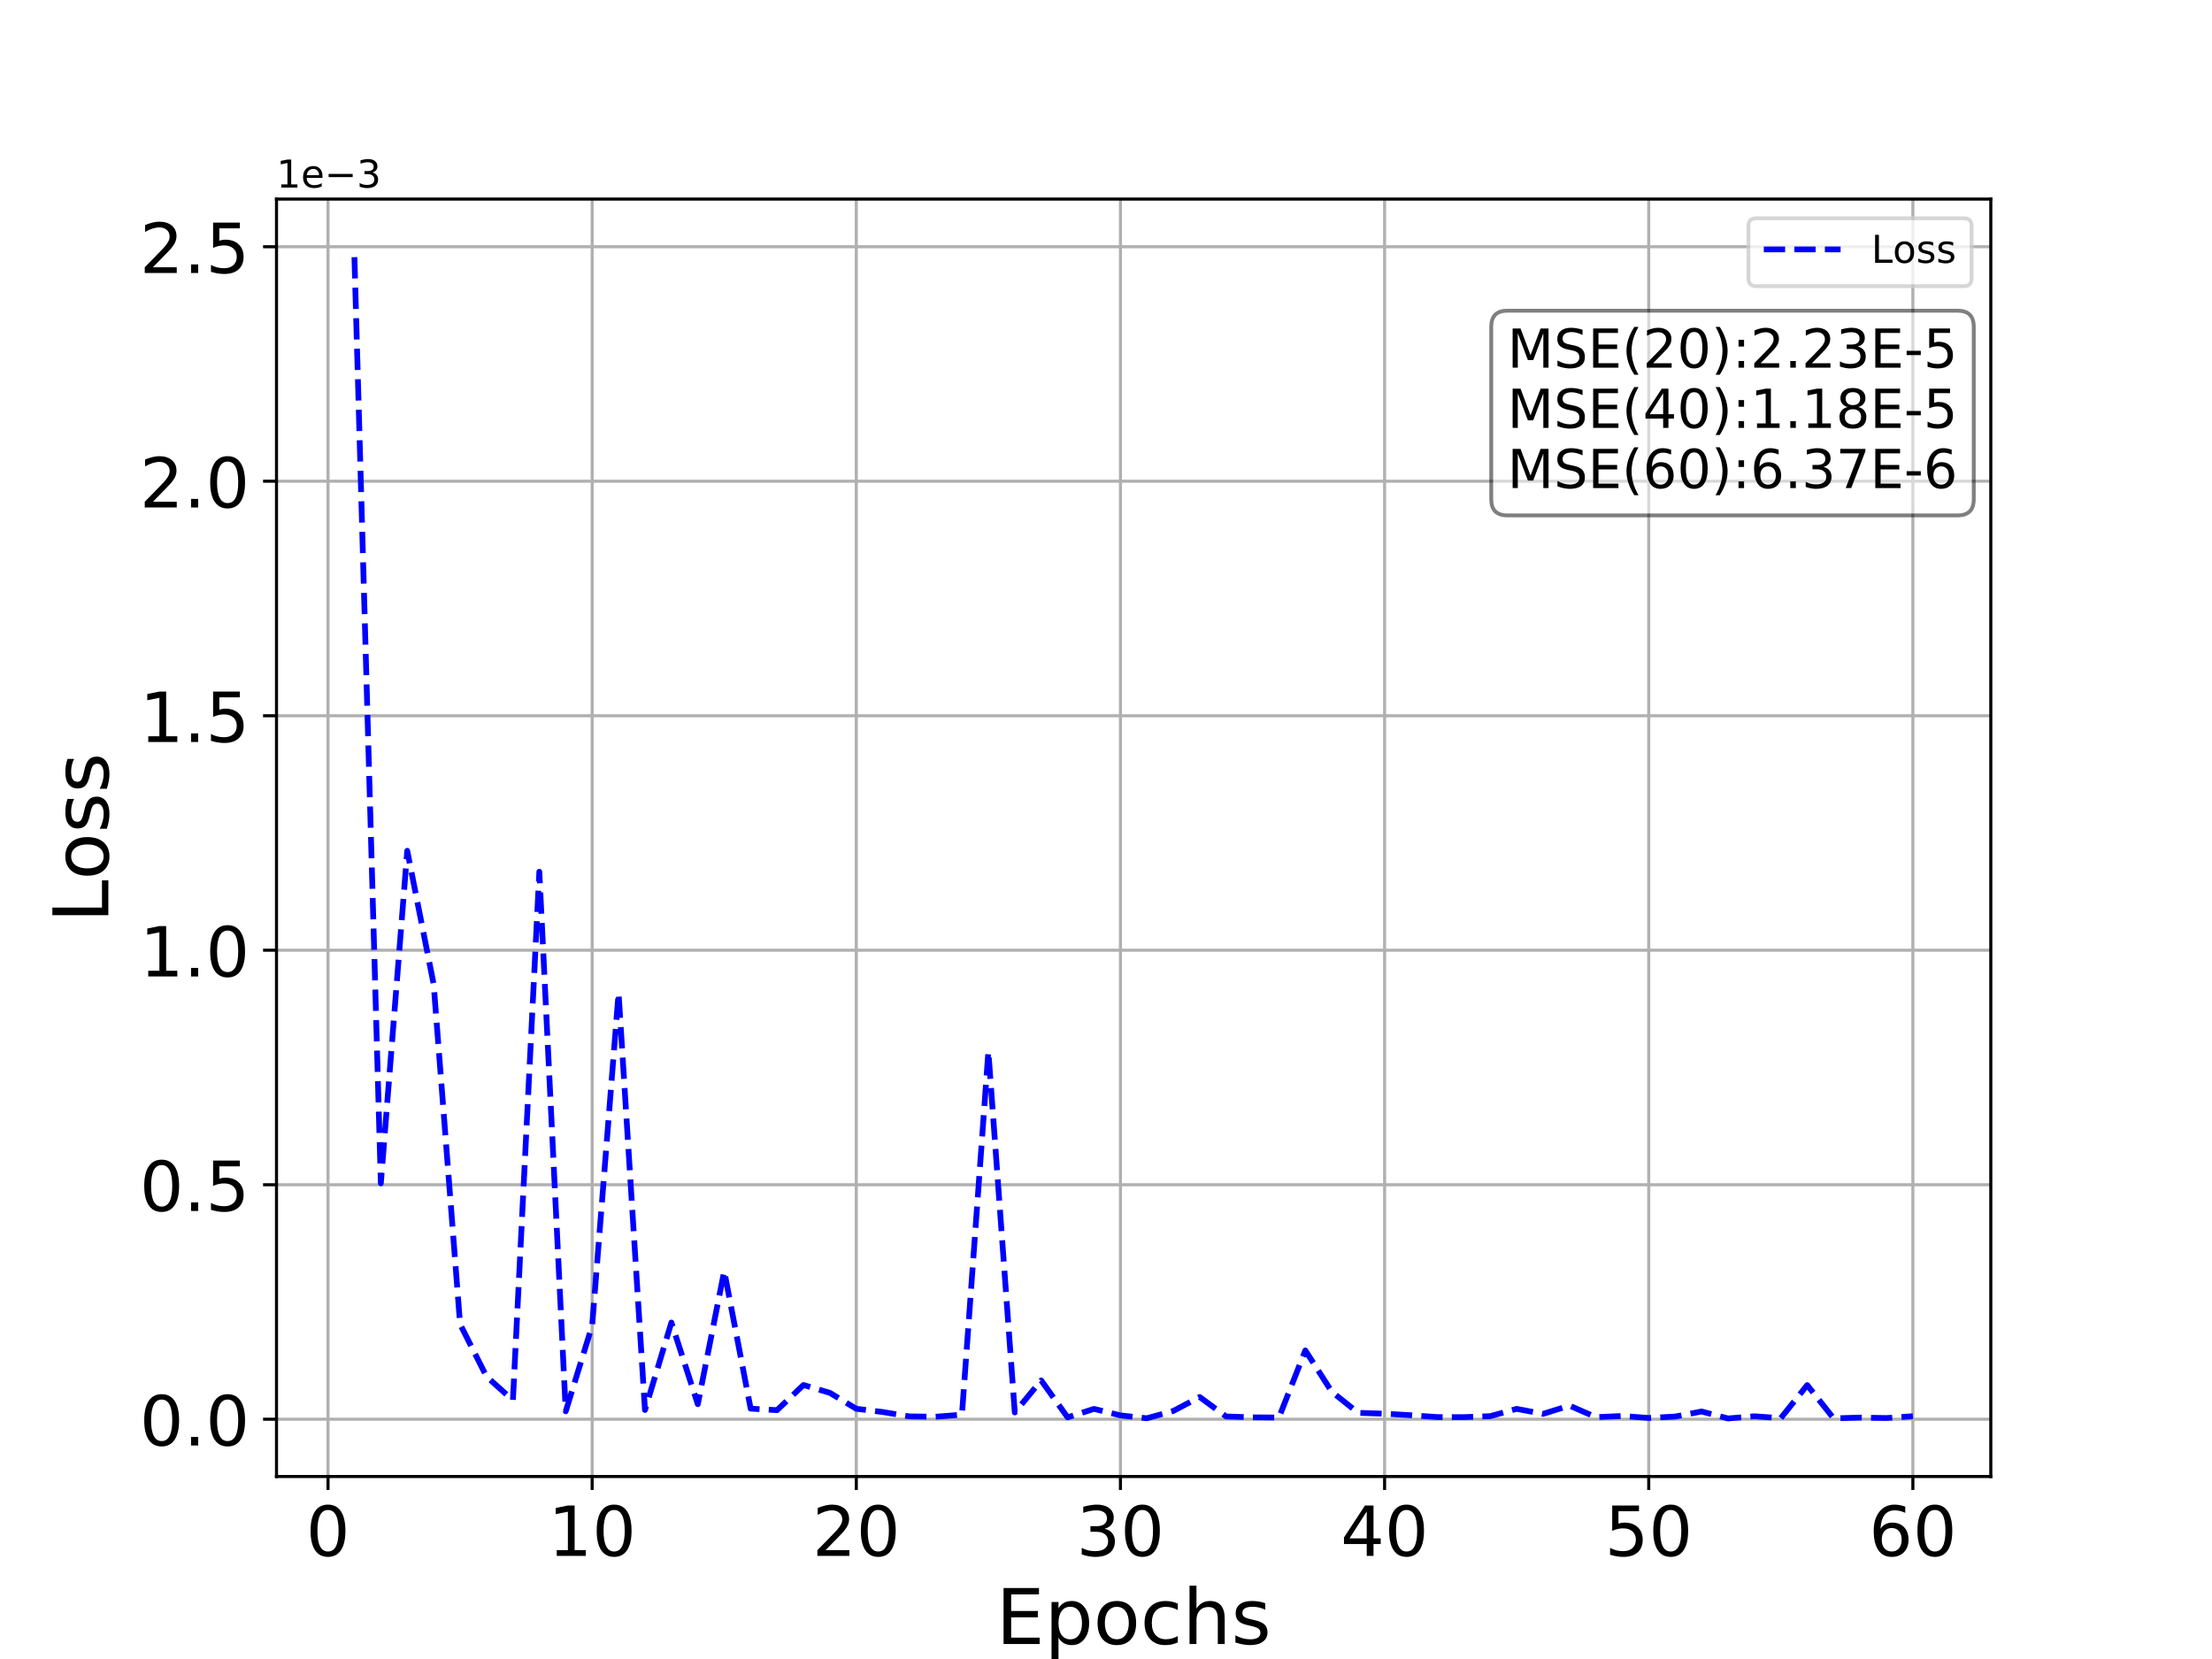
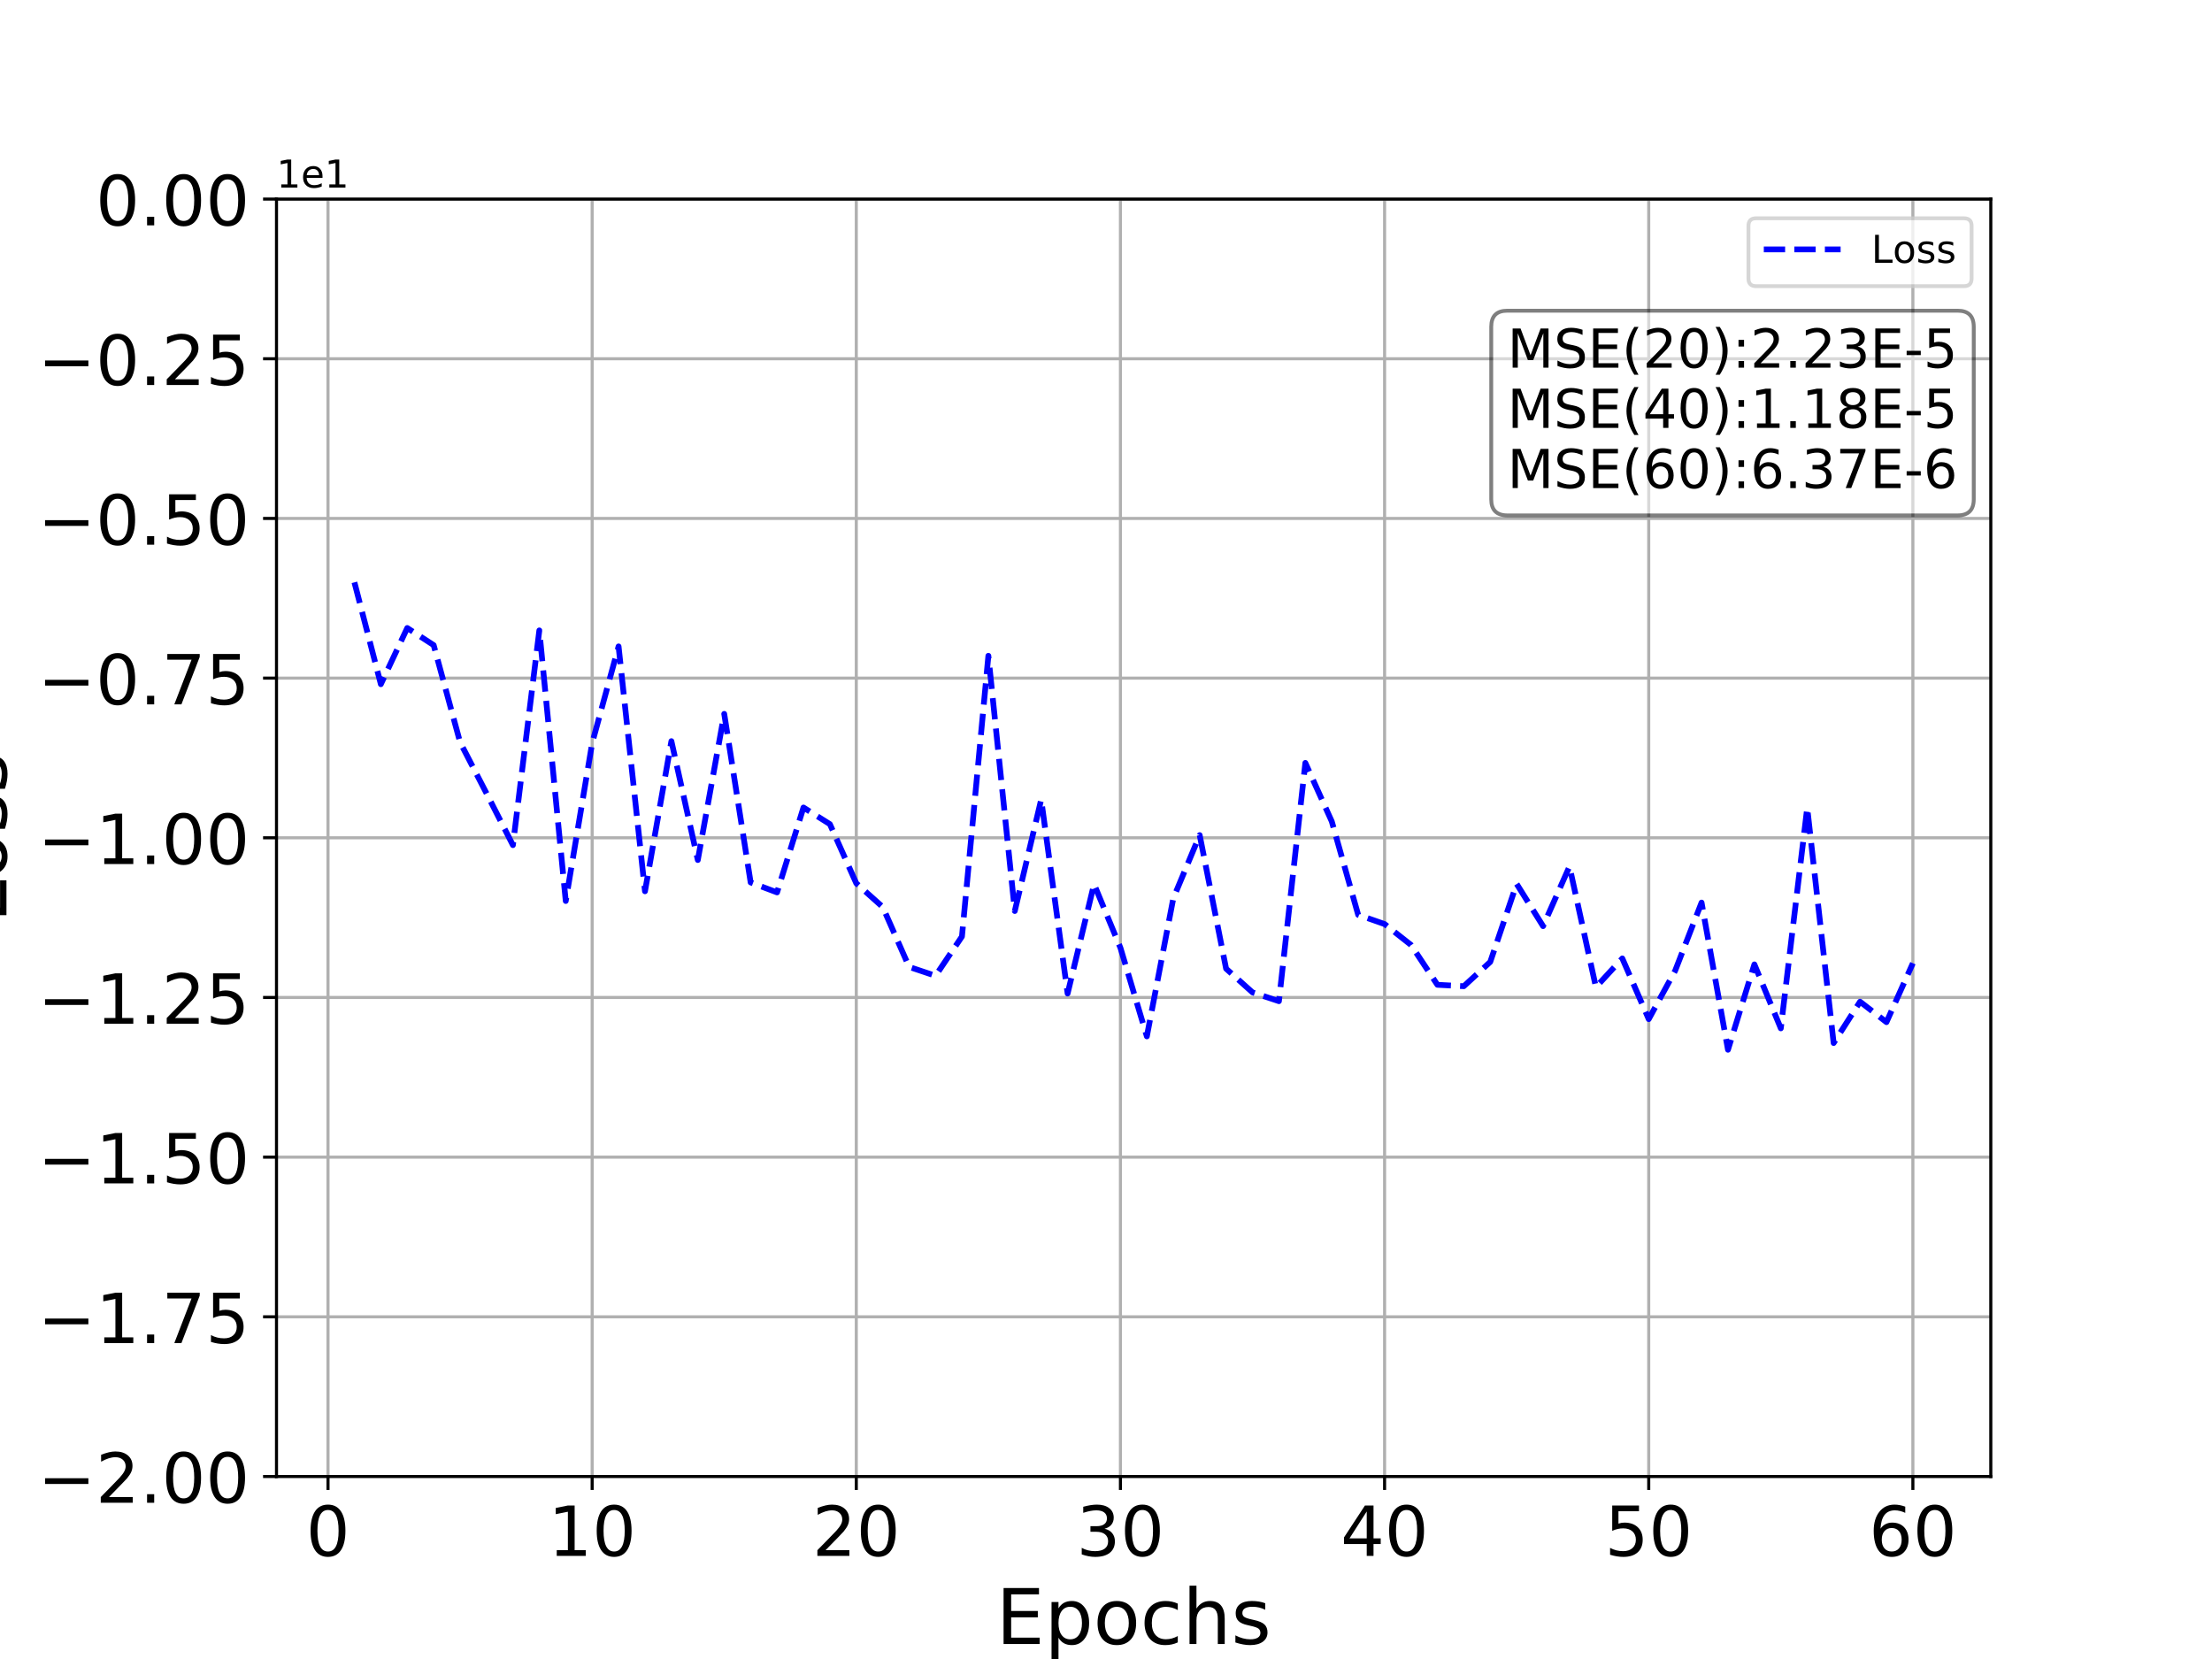
<svg xmlns="http://www.w3.org/2000/svg" xmlns:xlink="http://www.w3.org/1999/xlink" height="432pt" version="1.1" viewBox="0 0 576 432" width="576pt">
  <defs>
    <style type="text/css">
*{stroke-linecap:butt;stroke-linejoin:round;}
  </style>
  </defs>
  <g id="figure_1">
    <g id="patch_1">
      <path d="M 0 432  L 576 432  L 576 0  L 0 0  z " style="fill:#ffffff;" />
    </g>
    <g id="axes_1">
      <g id="patch_2">
        <path d="M 72 384.48  L 518.4 384.48  L 518.4 51.84  L 72 51.84  z " style="fill:#ffffff;" />
      </g>
      <g id="matplotlib.axis_1">
        <g id="xtick_1">
          <g id="line2d_1">
-             <path clip-path="url(#pa1293ecd13)" d="M 85.413 384.48  L 85.413 51.84  " style="fill:none;stroke:#b0b0b0;stroke-linecap:square;stroke-width:0.8;" />
+             <path clip-path="url(#p38fe20e9f1)" d="M 85.413 384.48  L 85.413 51.84  " style="fill:none;stroke:#b0b0b0;stroke-linecap:square;stroke-width:0.8;" />
          </g>
          <g id="line2d_2">
            <defs>
-               <path d="M 0 0  L 0 3.5  " id="m9d4616cf9e" style="stroke:#000000;stroke-width:0.8;" />
-             </defs>
-             <g>
-               <use style="stroke:#000000;stroke-width:0.8;" x="85.413" xlink:href="#m9d4616cf9e" y="384.48" />
+               <path d="M 0 0  L 0 3.5  " id="m11b346f52b" style="stroke:#000000;stroke-width:0.8;" />
+             </defs>
+             <g>
+               <use style="stroke:#000000;stroke-width:0.8;" x="85.413" xlink:href="#m11b346f52b" y="384.48" />
            </g>
          </g>
          <g id="text_1">
            <defs>
              <path d="M 31.781 66.406  Q 24.172 66.406 20.328 58.906  Q 16.5 51.422 16.5 36.375  Q 16.5 21.391 20.328 13.891  Q 24.172 6.391 31.781 6.391  Q 39.453 6.391 43.281 13.891  Q 47.125 21.391 47.125 36.375  Q 47.125 51.422 43.281 58.906  Q 39.453 66.406 31.781 66.406  z M 31.781 74.219  Q 44.047 74.219 50.516 64.516  Q 56.984 54.828 56.984 36.375  Q 56.984 17.969 50.516 8.266  Q 44.047 -1.422 31.781 -1.422  Q 19.531 -1.422 13.062 8.266  Q 6.594 17.969 6.594 36.375  Q 6.594 54.828 13.062 64.516  Q 19.531 74.219 31.781 74.219  z " id="DejaVuSans-30" />
            </defs>
            <g transform="translate(79.68639 405.1572)scale(0.18 -0.18)">
              <use xlink:href="#DejaVuSans-30" />
            </g>
          </g>
        </g>
        <g id="xtick_2">
          <g id="line2d_3">
-             <path clip-path="url(#pa1293ecd13)" d="M 154.195 384.48  L 154.195 51.84  " style="fill:none;stroke:#b0b0b0;stroke-linecap:square;stroke-width:0.8;" />
+             <path clip-path="url(#p38fe20e9f1)" d="M 154.195 384.48  L 154.195 51.84  " style="fill:none;stroke:#b0b0b0;stroke-linecap:square;stroke-width:0.8;" />
          </g>
          <g id="line2d_4">
            <g>
-               <use style="stroke:#000000;stroke-width:0.8;" x="154.195" xlink:href="#m9d4616cf9e" y="384.48" />
+               <use style="stroke:#000000;stroke-width:0.8;" x="154.195" xlink:href="#m11b346f52b" y="384.48" />
            </g>
          </g>
          <g id="text_2">
            <defs>
              <path d="M 12.406 8.297  L 28.516 8.297  L 28.516 63.922  L 10.984 60.406  L 10.984 69.391  L 28.422 72.906  L 38.281 72.906  L 38.281 8.297  L 54.391 8.297  L 54.391 0  L 12.406 0  z " id="DejaVuSans-31" />
            </defs>
            <g transform="translate(142.7429 405.1572)scale(0.18 -0.18)">
              <use xlink:href="#DejaVuSans-31" />
              <use x="63.623" xlink:href="#DejaVuSans-30" />
            </g>
          </g>
        </g>
        <g id="xtick_3">
          <g id="line2d_5">
-             <path clip-path="url(#pa1293ecd13)" d="M 222.978 384.48  L 222.978 51.84  " style="fill:none;stroke:#b0b0b0;stroke-linecap:square;stroke-width:0.8;" />
+             <path clip-path="url(#p38fe20e9f1)" d="M 222.978 384.48  L 222.978 51.84  " style="fill:none;stroke:#b0b0b0;stroke-linecap:square;stroke-width:0.8;" />
          </g>
          <g id="line2d_6">
            <g>
-               <use style="stroke:#000000;stroke-width:0.8;" x="222.978" xlink:href="#m9d4616cf9e" y="384.48" />
+               <use style="stroke:#000000;stroke-width:0.8;" x="222.978" xlink:href="#m11b346f52b" y="384.48" />
            </g>
          </g>
          <g id="text_3">
            <defs>
              <path d="M 19.188 8.297  L 53.609 8.297  L 53.609 0  L 7.328 0  L 7.328 8.297  Q 12.938 14.109 22.625 23.891  Q 32.328 33.688 34.812 36.531  Q 39.547 41.844 41.422 45.531  Q 43.312 49.219 43.312 52.781  Q 43.312 58.594 39.234 62.25  Q 35.156 65.922 28.609 65.922  Q 23.969 65.922 18.812 64.312  Q 13.672 62.703 7.812 59.422  L 7.812 69.391  Q 13.766 71.781 18.938 73  Q 24.125 74.219 28.422 74.219  Q 39.75 74.219 46.484 68.547  Q 53.219 62.891 53.219 53.422  Q 53.219 48.922 51.531 44.891  Q 49.859 40.875 45.406 35.406  Q 44.188 33.984 37.641 27.219  Q 31.109 20.453 19.188 8.297  z " id="DejaVuSans-32" />
            </defs>
            <g transform="translate(211.5256 405.1572)scale(0.18 -0.18)">
              <use xlink:href="#DejaVuSans-32" />
              <use x="63.623" xlink:href="#DejaVuSans-30" />
            </g>
          </g>
        </g>
        <g id="xtick_4">
          <g id="line2d_7">
-             <path clip-path="url(#pa1293ecd13)" d="M 291.761 384.48  L 291.761 51.84  " style="fill:none;stroke:#b0b0b0;stroke-linecap:square;stroke-width:0.8;" />
+             <path clip-path="url(#p38fe20e9f1)" d="M 291.761 384.48  L 291.761 51.84  " style="fill:none;stroke:#b0b0b0;stroke-linecap:square;stroke-width:0.8;" />
          </g>
          <g id="line2d_8">
            <g>
-               <use style="stroke:#000000;stroke-width:0.8;" x="291.761" xlink:href="#m9d4616cf9e" y="384.48" />
+               <use style="stroke:#000000;stroke-width:0.8;" x="291.761" xlink:href="#m11b346f52b" y="384.48" />
            </g>
          </g>
          <g id="text_4">
            <defs>
              <path d="M 40.578 39.312  Q 47.656 37.797 51.625 33  Q 55.609 28.219 55.609 21.188  Q 55.609 10.406 48.188 4.484  Q 40.766 -1.422 27.094 -1.422  Q 22.516 -1.422 17.656 -0.516  Q 12.797 0.391 7.625 2.203  L 7.625 11.719  Q 11.719 9.328 16.594 8.109  Q 21.484 6.891 26.812 6.891  Q 36.078 6.891 40.938 10.547  Q 45.797 14.203 45.797 21.188  Q 45.797 27.641 41.281 31.266  Q 36.766 34.906 28.719 34.906  L 20.219 34.906  L 20.219 43.016  L 29.109 43.016  Q 36.375 43.016 40.234 45.922  Q 44.094 48.828 44.094 54.297  Q 44.094 59.906 40.109 62.906  Q 36.141 65.922 28.719 65.922  Q 24.656 65.922 20.016 65.031  Q 15.375 64.156 9.812 62.312  L 9.812 71.094  Q 15.438 72.656 20.344 73.438  Q 25.25 74.219 29.594 74.219  Q 40.828 74.219 47.359 69.109  Q 53.906 64.016 53.906 55.328  Q 53.906 49.266 50.438 45.094  Q 46.969 40.922 40.578 39.312  z " id="DejaVuSans-33" />
            </defs>
            <g transform="translate(280.3084 405.1572)scale(0.18 -0.18)">
              <use xlink:href="#DejaVuSans-33" />
              <use x="63.623" xlink:href="#DejaVuSans-30" />
            </g>
          </g>
        </g>
        <g id="xtick_5">
          <g id="line2d_9">
-             <path clip-path="url(#pa1293ecd13)" d="M 360.544 384.48  L 360.544 51.84  " style="fill:none;stroke:#b0b0b0;stroke-linecap:square;stroke-width:0.8;" />
+             <path clip-path="url(#p38fe20e9f1)" d="M 360.544 384.48  L 360.544 51.84  " style="fill:none;stroke:#b0b0b0;stroke-linecap:square;stroke-width:0.8;" />
          </g>
          <g id="line2d_10">
            <g>
-               <use style="stroke:#000000;stroke-width:0.8;" x="360.544" xlink:href="#m9d4616cf9e" y="384.48" />
+               <use style="stroke:#000000;stroke-width:0.8;" x="360.544" xlink:href="#m11b346f52b" y="384.48" />
            </g>
          </g>
          <g id="text_5">
            <defs>
              <path d="M 37.797 64.312  L 12.891 25.391  L 37.797 25.391  z M 35.203 72.906  L 47.609 72.906  L 47.609 25.391  L 58.016 25.391  L 58.016 17.188  L 47.609 17.188  L 47.609 0  L 37.797 0  L 37.797 17.188  L 4.891 17.188  L 4.891 26.703  z " id="DejaVuSans-34" />
            </defs>
            <g transform="translate(349.0911 405.1572)scale(0.18 -0.18)">
              <use xlink:href="#DejaVuSans-34" />
              <use x="63.623" xlink:href="#DejaVuSans-30" />
            </g>
          </g>
        </g>
        <g id="xtick_6">
          <g id="line2d_11">
-             <path clip-path="url(#pa1293ecd13)" d="M 429.326 384.48  L 429.326 51.84  " style="fill:none;stroke:#b0b0b0;stroke-linecap:square;stroke-width:0.8;" />
+             <path clip-path="url(#p38fe20e9f1)" d="M 429.326 384.48  L 429.326 51.84  " style="fill:none;stroke:#b0b0b0;stroke-linecap:square;stroke-width:0.8;" />
          </g>
          <g id="line2d_12">
            <g>
-               <use style="stroke:#000000;stroke-width:0.8;" x="429.326" xlink:href="#m9d4616cf9e" y="384.48" />
+               <use style="stroke:#000000;stroke-width:0.8;" x="429.326" xlink:href="#m11b346f52b" y="384.48" />
            </g>
          </g>
          <g id="text_6">
            <defs>
              <path d="M 10.797 72.906  L 49.516 72.906  L 49.516 64.594  L 19.828 64.594  L 19.828 46.734  Q 21.969 47.469 24.109 47.828  Q 26.266 48.188 28.422 48.188  Q 40.625 48.188 47.75 41.5  Q 54.891 34.812 54.891 23.391  Q 54.891 11.625 47.562 5.094  Q 40.234 -1.422 26.906 -1.422  Q 22.312 -1.422 17.547 -0.641  Q 12.797 0.141 7.719 1.703  L 7.719 11.625  Q 12.109 9.234 16.797 8.062  Q 21.484 6.891 26.703 6.891  Q 35.156 6.891 40.078 11.328  Q 45.016 15.766 45.016 23.391  Q 45.016 31 40.078 35.438  Q 35.156 39.891 26.703 39.891  Q 22.75 39.891 18.812 39.016  Q 14.891 38.141 10.797 36.281  z " id="DejaVuSans-35" />
            </defs>
            <g transform="translate(417.8738 405.1572)scale(0.18 -0.18)">
              <use xlink:href="#DejaVuSans-35" />
              <use x="63.623" xlink:href="#DejaVuSans-30" />
            </g>
          </g>
        </g>
        <g id="xtick_7">
          <g id="line2d_13">
-             <path clip-path="url(#pa1293ecd13)" d="M 498.109 384.48  L 498.109 51.84  " style="fill:none;stroke:#b0b0b0;stroke-linecap:square;stroke-width:0.8;" />
+             <path clip-path="url(#p38fe20e9f1)" d="M 498.109 384.48  L 498.109 51.84  " style="fill:none;stroke:#b0b0b0;stroke-linecap:square;stroke-width:0.8;" />
          </g>
          <g id="line2d_14">
            <g>
-               <use style="stroke:#000000;stroke-width:0.8;" x="498.109" xlink:href="#m9d4616cf9e" y="384.48" />
+               <use style="stroke:#000000;stroke-width:0.8;" x="498.109" xlink:href="#m11b346f52b" y="384.48" />
            </g>
          </g>
          <g id="text_7">
            <defs>
              <path d="M 33.016 40.375  Q 26.375 40.375 22.484 35.828  Q 18.609 31.297 18.609 23.391  Q 18.609 15.531 22.484 10.953  Q 26.375 6.391 33.016 6.391  Q 39.656 6.391 43.531 10.953  Q 47.406 15.531 47.406 23.391  Q 47.406 31.297 43.531 35.828  Q 39.656 40.375 33.016 40.375  z M 52.594 71.297  L 52.594 62.312  Q 48.875 64.062 45.094 64.984  Q 41.312 65.922 37.594 65.922  Q 27.828 65.922 22.672 59.328  Q 17.531 52.734 16.797 39.406  Q 19.672 43.656 24.016 45.922  Q 28.375 48.188 33.594 48.188  Q 44.578 48.188 50.953 41.516  Q 57.328 34.859 57.328 23.391  Q 57.328 12.156 50.688 5.359  Q 44.047 -1.422 33.016 -1.422  Q 20.359 -1.422 13.672 8.266  Q 6.984 17.969 6.984 36.375  Q 6.984 53.656 15.188 63.938  Q 23.391 74.219 37.203 74.219  Q 40.922 74.219 44.703 73.484  Q 48.484 72.75 52.594 71.297  z " id="DejaVuSans-36" />
            </defs>
            <g transform="translate(486.6566 405.1572)scale(0.18 -0.18)">
              <use xlink:href="#DejaVuSans-36" />
              <use x="63.623" xlink:href="#DejaVuSans-30" />
            </g>
          </g>
        </g>
        <g id="text_8">
          <defs>
            <path d="M 9.812 72.906  L 55.906 72.906  L 55.906 64.594  L 19.672 64.594  L 19.672 43.016  L 54.391 43.016  L 54.391 34.719  L 19.672 34.719  L 19.672 8.297  L 56.781 8.297  L 56.781 0  L 9.812 0  z " id="DejaVuSans-45" />
            <path d="M 18.109 8.203  L 18.109 -20.797  L 9.078 -20.797  L 9.078 54.688  L 18.109 54.688  L 18.109 46.391  Q 20.953 51.266 25.266 53.625  Q 29.594 56 35.594 56  Q 45.562 56 51.781 48.094  Q 58.016 40.188 58.016 27.297  Q 58.016 14.406 51.781 6.484  Q 45.562 -1.422 35.594 -1.422  Q 29.594 -1.422 25.266 0.953  Q 20.953 3.328 18.109 8.203  z M 48.688 27.297  Q 48.688 37.203 44.609 42.844  Q 40.531 48.484 33.406 48.484  Q 26.266 48.484 22.188 42.844  Q 18.109 37.203 18.109 27.297  Q 18.109 17.391 22.188 11.75  Q 26.266 6.109 33.406 6.109  Q 40.531 6.109 44.609 11.75  Q 48.688 17.391 48.688 27.297  z " id="DejaVuSans-70" />
            <path d="M 30.609 48.391  Q 23.391 48.391 19.188 42.75  Q 14.984 37.109 14.984 27.297  Q 14.984 17.484 19.156 11.844  Q 23.344 6.203 30.609 6.203  Q 37.797 6.203 41.984 11.859  Q 46.188 17.531 46.188 27.297  Q 46.188 37.016 41.984 42.703  Q 37.797 48.391 30.609 48.391  z M 30.609 56  Q 42.328 56 49.016 48.375  Q 55.719 40.766 55.719 27.297  Q 55.719 13.875 49.016 6.219  Q 42.328 -1.422 30.609 -1.422  Q 18.844 -1.422 12.172 6.219  Q 5.516 13.875 5.516 27.297  Q 5.516 40.766 12.172 48.375  Q 18.844 56 30.609 56  z " id="DejaVuSans-6f" />
            <path d="M 48.781 52.594  L 48.781 44.188  Q 44.969 46.297 41.141 47.344  Q 37.312 48.391 33.406 48.391  Q 24.656 48.391 19.812 42.844  Q 14.984 37.312 14.984 27.297  Q 14.984 17.281 19.812 11.734  Q 24.656 6.203 33.406 6.203  Q 37.312 6.203 41.141 7.25  Q 44.969 8.297 48.781 10.406  L 48.781 2.094  Q 45.016 0.344 40.984 -0.531  Q 36.969 -1.422 32.422 -1.422  Q 20.062 -1.422 12.781 6.344  Q 5.516 14.109 5.516 27.297  Q 5.516 40.672 12.859 48.328  Q 20.219 56 33.016 56  Q 37.156 56 41.109 55.141  Q 45.062 54.297 48.781 52.594  z " id="DejaVuSans-63" />
            <path d="M 54.891 33.016  L 54.891 0  L 45.906 0  L 45.906 32.719  Q 45.906 40.484 42.875 44.328  Q 39.844 48.188 33.797 48.188  Q 26.516 48.188 22.312 43.547  Q 18.109 38.922 18.109 30.906  L 18.109 0  L 9.078 0  L 9.078 75.984  L 18.109 75.984  L 18.109 46.188  Q 21.344 51.125 25.703 53.562  Q 30.078 56 35.797 56  Q 45.219 56 50.047 50.172  Q 54.891 44.344 54.891 33.016  z " id="DejaVuSans-68" />
            <path d="M 44.281 53.078  L 44.281 44.578  Q 40.484 46.531 36.375 47.5  Q 32.281 48.484 27.875 48.484  Q 21.188 48.484 17.844 46.438  Q 14.5 44.391 14.5 40.281  Q 14.5 37.156 16.891 35.375  Q 19.281 33.594 26.516 31.984  L 29.594 31.297  Q 39.156 29.25 43.188 25.516  Q 47.219 21.781 47.219 15.094  Q 47.219 7.469 41.188 3.016  Q 35.156 -1.422 24.609 -1.422  Q 20.219 -1.422 15.453 -0.562  Q 10.688 0.297 5.422 2  L 5.422 11.281  Q 10.406 8.688 15.234 7.391  Q 20.062 6.109 24.812 6.109  Q 31.156 6.109 34.562 8.281  Q 37.984 10.453 37.984 14.406  Q 37.984 18.062 35.516 20.016  Q 33.062 21.969 24.703 23.781  L 21.578 24.516  Q 13.234 26.266 9.516 29.906  Q 5.812 33.547 5.812 39.891  Q 5.812 47.609 11.281 51.797  Q 16.75 56 26.812 56  Q 31.781 56 36.172 55.266  Q 40.578 54.547 44.281 53.078  z " id="DejaVuSans-73" />
          </defs>
          <g transform="translate(259.3687 428.0975)scale(0.2 -0.2)">
            <use xlink:href="#DejaVuSans-45" />
            <use x="63.184" xlink:href="#DejaVuSans-70" />
            <use x="126.66" xlink:href="#DejaVuSans-6f" />
            <use x="187.842" xlink:href="#DejaVuSans-63" />
            <use x="242.822" xlink:href="#DejaVuSans-68" />
            <use x="306.201" xlink:href="#DejaVuSans-73" />
          </g>
        </g>
      </g>
      <g id="matplotlib.axis_2">
        <g id="ytick_1">
          <g id="line2d_15">
-             <path clip-path="url(#pa1293ecd13)" d="M 72 369.561  L 518.4 369.561  " style="fill:none;stroke:#b0b0b0;stroke-linecap:square;stroke-width:0.8;" />
+             <path clip-path="url(#p38fe20e9f1)" d="M 72 384.48  L 518.4 384.48  " style="fill:none;stroke:#b0b0b0;stroke-linecap:square;stroke-width:0.8;" />
          </g>
          <g id="line2d_16">
            <defs>
-               <path d="M 0 0  L -3.5 0  " id="mf9b8afddfe" style="stroke:#000000;stroke-width:0.8;" />
-             </defs>
-             <g>
-               <use style="stroke:#000000;stroke-width:0.8;" x="72" xlink:href="#mf9b8afddfe" y="369.561" />
+               <path d="M 0 0  L -3.5 0  " id="m7e06924dbd" style="stroke:#000000;stroke-width:0.8;" />
+             </defs>
+             <g>
+               <use style="stroke:#000000;stroke-width:0.8;" x="72" xlink:href="#m7e06924dbd" y="384.48" />
            </g>
          </g>
          <g id="text_9">
            <defs>
+               <path d="M 10.594 35.5  L 73.188 35.5  L 73.188 27.203  L 10.594 27.203  z " id="DejaVuSans-2212" />
              <path d="M 10.688 12.406  L 21 12.406  L 21 0  L 10.688 0  z " id="DejaVuSans-2e" />
            </defs>
-             <g transform="translate(36.37438 376.3994)scale(0.18 -0.18)">
+             <g transform="translate(9.838438 391.3186)scale(0.18 -0.18)">
+               <use xlink:href="#DejaVuSans-2212" />
+               <use x="83.789" xlink:href="#DejaVuSans-32" />
+               <use x="147.412" xlink:href="#DejaVuSans-2e" />
+               <use x="179.199" xlink:href="#DejaVuSans-30" />
+               <use x="242.822" xlink:href="#DejaVuSans-30" />
+             </g>
+           </g>
+         </g>
+         <g id="ytick_2">
+           <g id="line2d_17">
+             <path clip-path="url(#p38fe20e9f1)" d="M 72 342.9  L 518.4 342.9  " style="fill:none;stroke:#b0b0b0;stroke-linecap:square;stroke-width:0.8;" />
+           </g>
+           <g id="line2d_18">
+             <g>
+               <use style="stroke:#000000;stroke-width:0.8;" x="72" xlink:href="#m7e06924dbd" y="342.9" />
+             </g>
+           </g>
+           <g id="text_10">
+             <defs>
+               <path d="M 8.203 72.906  L 55.078 72.906  L 55.078 68.703  L 28.609 0  L 18.312 0  L 43.219 64.594  L 8.203 64.594  z " id="DejaVuSans-37" />
+             </defs>
+             <g transform="translate(9.838438 349.7386)scale(0.18 -0.18)">
+               <use xlink:href="#DejaVuSans-2212" />
+               <use x="83.789" xlink:href="#DejaVuSans-31" />
+               <use x="147.412" xlink:href="#DejaVuSans-2e" />
+               <use x="179.199" xlink:href="#DejaVuSans-37" />
+               <use x="242.822" xlink:href="#DejaVuSans-35" />
+             </g>
+           </g>
+         </g>
+         <g id="ytick_3">
+           <g id="line2d_19">
+             <path clip-path="url(#p38fe20e9f1)" d="M 72 301.32  L 518.4 301.32  " style="fill:none;stroke:#b0b0b0;stroke-linecap:square;stroke-width:0.8;" />
+           </g>
+           <g id="line2d_20">
+             <g>
+               <use style="stroke:#000000;stroke-width:0.8;" x="72" xlink:href="#m7e06924dbd" y="301.32" />
+             </g>
+           </g>
+           <g id="text_11">
+             <g transform="translate(9.838438 308.1586)scale(0.18 -0.18)">
+               <use xlink:href="#DejaVuSans-2212" />
+               <use x="83.789" xlink:href="#DejaVuSans-31" />
+               <use x="147.412" xlink:href="#DejaVuSans-2e" />
+               <use x="179.199" xlink:href="#DejaVuSans-35" />
+               <use x="242.822" xlink:href="#DejaVuSans-30" />
+             </g>
+           </g>
+         </g>
+         <g id="ytick_4">
+           <g id="line2d_21">
+             <path clip-path="url(#p38fe20e9f1)" d="M 72 259.74  L 518.4 259.74  " style="fill:none;stroke:#b0b0b0;stroke-linecap:square;stroke-width:0.8;" />
+           </g>
+           <g id="line2d_22">
+             <g>
+               <use style="stroke:#000000;stroke-width:0.8;" x="72" xlink:href="#m7e06924dbd" y="259.74" />
+             </g>
+           </g>
+           <g id="text_12">
+             <g transform="translate(9.838438 266.5786)scale(0.18 -0.18)">
+               <use xlink:href="#DejaVuSans-2212" />
+               <use x="83.789" xlink:href="#DejaVuSans-31" />
+               <use x="147.412" xlink:href="#DejaVuSans-2e" />
+               <use x="179.199" xlink:href="#DejaVuSans-32" />
+               <use x="242.822" xlink:href="#DejaVuSans-35" />
+             </g>
+           </g>
+         </g>
+         <g id="ytick_5">
+           <g id="line2d_23">
+             <path clip-path="url(#p38fe20e9f1)" d="M 72 218.16  L 518.4 218.16  " style="fill:none;stroke:#b0b0b0;stroke-linecap:square;stroke-width:0.8;" />
+           </g>
+           <g id="line2d_24">
+             <g>
+               <use style="stroke:#000000;stroke-width:0.8;" x="72" xlink:href="#m7e06924dbd" y="218.16" />
+             </g>
+           </g>
+           <g id="text_13">
+             <g transform="translate(9.838438 224.9986)scale(0.18 -0.18)">
+               <use xlink:href="#DejaVuSans-2212" />
+               <use x="83.789" xlink:href="#DejaVuSans-31" />
+               <use x="147.412" xlink:href="#DejaVuSans-2e" />
+               <use x="179.199" xlink:href="#DejaVuSans-30" />
+               <use x="242.822" xlink:href="#DejaVuSans-30" />
+             </g>
+           </g>
+         </g>
+         <g id="ytick_6">
+           <g id="line2d_25">
+             <path clip-path="url(#p38fe20e9f1)" d="M 72 176.58  L 518.4 176.58  " style="fill:none;stroke:#b0b0b0;stroke-linecap:square;stroke-width:0.8;" />
+           </g>
+           <g id="line2d_26">
+             <g>
+               <use style="stroke:#000000;stroke-width:0.8;" x="72" xlink:href="#m7e06924dbd" y="176.58" />
+             </g>
+           </g>
+           <g id="text_14">
+             <g transform="translate(9.838438 183.4186)scale(0.18 -0.18)">
+               <use xlink:href="#DejaVuSans-2212" />
+               <use x="83.789" xlink:href="#DejaVuSans-30" />
+               <use x="147.412" xlink:href="#DejaVuSans-2e" />
+               <use x="179.199" xlink:href="#DejaVuSans-37" />
+               <use x="242.822" xlink:href="#DejaVuSans-35" />
+             </g>
+           </g>
+         </g>
+         <g id="ytick_7">
+           <g id="line2d_27">
+             <path clip-path="url(#p38fe20e9f1)" d="M 72 135  L 518.4 135  " style="fill:none;stroke:#b0b0b0;stroke-linecap:square;stroke-width:0.8;" />
+           </g>
+           <g id="line2d_28">
+             <g>
+               <use style="stroke:#000000;stroke-width:0.8;" x="72" xlink:href="#m7e06924dbd" y="135" />
+             </g>
+           </g>
+           <g id="text_15">
+             <g transform="translate(9.838438 141.8386)scale(0.18 -0.18)">
+               <use xlink:href="#DejaVuSans-2212" />
+               <use x="83.789" xlink:href="#DejaVuSans-30" />
+               <use x="147.412" xlink:href="#DejaVuSans-2e" />
+               <use x="179.199" xlink:href="#DejaVuSans-35" />
+               <use x="242.822" xlink:href="#DejaVuSans-30" />
+             </g>
+           </g>
+         </g>
+         <g id="ytick_8">
+           <g id="line2d_29">
+             <path clip-path="url(#p38fe20e9f1)" d="M 72 93.42  L 518.4 93.42  " style="fill:none;stroke:#b0b0b0;stroke-linecap:square;stroke-width:0.8;" />
+           </g>
+           <g id="line2d_30">
+             <g>
+               <use style="stroke:#000000;stroke-width:0.8;" x="72" xlink:href="#m7e06924dbd" y="93.42" />
+             </g>
+           </g>
+           <g id="text_16">
+             <g transform="translate(9.838438 100.2586)scale(0.18 -0.18)">
+               <use xlink:href="#DejaVuSans-2212" />
+               <use x="83.789" xlink:href="#DejaVuSans-30" />
+               <use x="147.412" xlink:href="#DejaVuSans-2e" />
+               <use x="179.199" xlink:href="#DejaVuSans-32" />
+               <use x="242.822" xlink:href="#DejaVuSans-35" />
+             </g>
+           </g>
+         </g>
+         <g id="ytick_9">
+           <g id="line2d_31">
+             <path clip-path="url(#p38fe20e9f1)" d="M 72 51.84  L 518.4 51.84  " style="fill:none;stroke:#b0b0b0;stroke-linecap:square;stroke-width:0.8;" />
+           </g>
+           <g id="line2d_32">
+             <g>
+               <use style="stroke:#000000;stroke-width:0.8;" x="72" xlink:href="#m7e06924dbd" y="51.84" />
+             </g>
+           </g>
+           <g id="text_17">
+             <g transform="translate(24.92188 58.67859)scale(0.18 -0.18)">
              <use xlink:href="#DejaVuSans-30" />
              <use x="63.623" xlink:href="#DejaVuSans-2e" />
              <use x="95.41" xlink:href="#DejaVuSans-30" />
-             </g>
-           </g>
-         </g>
-         <g id="ytick_2">
-           <g id="line2d_17">
-             <path clip-path="url(#pa1293ecd13)" d="M 72 308.498  L 518.4 308.498  " style="fill:none;stroke:#b0b0b0;stroke-linecap:square;stroke-width:0.8;" />
-           </g>
-           <g id="line2d_18">
-             <g>
-               <use style="stroke:#000000;stroke-width:0.8;" x="72" xlink:href="#mf9b8afddfe" y="308.498" />
-             </g>
-           </g>
-           <g id="text_10">
-             <g transform="translate(36.37438 315.3364)scale(0.18 -0.18)">
-               <use xlink:href="#DejaVuSans-30" />
-               <use x="63.623" xlink:href="#DejaVuSans-2e" />
-               <use x="95.41" xlink:href="#DejaVuSans-35" />
-             </g>
-           </g>
-         </g>
-         <g id="ytick_3">
-           <g id="line2d_19">
-             <path clip-path="url(#pa1293ecd13)" d="M 72 247.435  L 518.4 247.435  " style="fill:none;stroke:#b0b0b0;stroke-linecap:square;stroke-width:0.8;" />
-           </g>
-           <g id="line2d_20">
-             <g>
-               <use style="stroke:#000000;stroke-width:0.8;" x="72" xlink:href="#mf9b8afddfe" y="247.435" />
-             </g>
-           </g>
-           <g id="text_11">
-             <g transform="translate(36.37438 254.2734)scale(0.18 -0.18)">
-               <use xlink:href="#DejaVuSans-31" />
-               <use x="63.623" xlink:href="#DejaVuSans-2e" />
-               <use x="95.41" xlink:href="#DejaVuSans-30" />
-             </g>
-           </g>
-         </g>
-         <g id="ytick_4">
-           <g id="line2d_21">
-             <path clip-path="url(#pa1293ecd13)" d="M 72 186.372  L 518.4 186.372  " style="fill:none;stroke:#b0b0b0;stroke-linecap:square;stroke-width:0.8;" />
-           </g>
-           <g id="line2d_22">
-             <g>
-               <use style="stroke:#000000;stroke-width:0.8;" x="72" xlink:href="#mf9b8afddfe" y="186.372" />
-             </g>
-           </g>
-           <g id="text_12">
-             <g transform="translate(36.37438 193.2104)scale(0.18 -0.18)">
-               <use xlink:href="#DejaVuSans-31" />
-               <use x="63.623" xlink:href="#DejaVuSans-2e" />
-               <use x="95.41" xlink:href="#DejaVuSans-35" />
-             </g>
-           </g>
-         </g>
-         <g id="ytick_5">
-           <g id="line2d_23">
-             <path clip-path="url(#pa1293ecd13)" d="M 72 125.309  L 518.4 125.309  " style="fill:none;stroke:#b0b0b0;stroke-linecap:square;stroke-width:0.8;" />
-           </g>
-           <g id="line2d_24">
-             <g>
-               <use style="stroke:#000000;stroke-width:0.8;" x="72" xlink:href="#mf9b8afddfe" y="125.309" />
-             </g>
-           </g>
-           <g id="text_13">
-             <g transform="translate(36.37438 132.1474)scale(0.18 -0.18)">
-               <use xlink:href="#DejaVuSans-32" />
-               <use x="63.623" xlink:href="#DejaVuSans-2e" />
-               <use x="95.41" xlink:href="#DejaVuSans-30" />
-             </g>
-           </g>
-         </g>
-         <g id="ytick_6">
-           <g id="line2d_25">
-             <path clip-path="url(#pa1293ecd13)" d="M 72 64.246  L 518.4 64.246  " style="fill:none;stroke:#b0b0b0;stroke-linecap:square;stroke-width:0.8;" />
-           </g>
-           <g id="line2d_26">
-             <g>
-               <use style="stroke:#000000;stroke-width:0.8;" x="72" xlink:href="#mf9b8afddfe" y="64.246" />
-             </g>
-           </g>
-           <g id="text_14">
-             <g transform="translate(36.37438 71.08444)scale(0.18 -0.18)">
-               <use xlink:href="#DejaVuSans-32" />
-               <use x="63.623" xlink:href="#DejaVuSans-2e" />
-               <use x="95.41" xlink:href="#DejaVuSans-35" />
-             </g>
-           </g>
-         </g>
-         <g id="text_15">
+               <use x="159.033" xlink:href="#DejaVuSans-30" />
+             </g>
+           </g>
+         </g>
+         <g id="text_18">
          <defs>
            <path d="M 9.812 72.906  L 19.672 72.906  L 19.672 8.297  L 55.172 8.297  L 55.172 0  L 9.812 0  z " id="DejaVuSans-4c" />
          </defs>
-           <g transform="translate(28.215 240.2678)rotate(-90)scale(0.2 -0.2)">
+           <g transform="translate(1.679063 240.2678)rotate(-90)scale(0.2 -0.2)">
            <use xlink:href="#DejaVuSans-4c" />
            <use x="55.697" xlink:href="#DejaVuSans-6f" />
            <use x="116.879" xlink:href="#DejaVuSans-73" />
            <use x="168.979" xlink:href="#DejaVuSans-73" />
          </g>
        </g>
-         <g id="text_16">
+         <g id="text_19">
          <defs>
            <path d="M 56.203 29.594  L 56.203 25.203  L 14.891 25.203  Q 15.484 15.922 20.484 11.062  Q 25.484 6.203 34.422 6.203  Q 39.594 6.203 44.453 7.469  Q 49.312 8.734 54.109 11.281  L 54.109 2.781  Q 49.266 0.734 44.188 -0.344  Q 39.109 -1.422 33.891 -1.422  Q 20.797 -1.422 13.156 6.188  Q 5.516 13.812 5.516 26.812  Q 5.516 40.234 12.766 48.109  Q 20.016 56 32.328 56  Q 43.359 56 49.781 48.891  Q 56.203 41.797 56.203 29.594  z M 47.219 32.234  Q 47.125 39.594 43.094 43.984  Q 39.062 48.391 32.422 48.391  Q 24.906 48.391 20.391 44.141  Q 15.875 39.891 15.188 32.172  z " id="DejaVuSans-65" />
-             <path d="M 10.594 35.5  L 73.188 35.5  L 73.188 27.203  L 10.594 27.203  z " id="DejaVuSans-2212" />
          </defs>
          <g transform="translate(72 48.84)scale(0.1 -0.1)">
            <use xlink:href="#DejaVuSans-31" />
            <use x="63.623" xlink:href="#DejaVuSans-65" />
-             <use x="125.146" xlink:href="#DejaVuSans-2212" />
-             <use x="208.936" xlink:href="#DejaVuSans-33" />
-           </g>
-         </g>
-       </g>
-       <g id="line2d_27">
-         <path clip-path="url(#pa1293ecd13)" d="M 92.291 66.96  L 99.169 308.151  L 106.047 221.538  L 112.926 256.311  L 119.804 344.807  L 126.682 358.434  L 133.561 364.618  L 140.439 226.995  L 147.317 367.5  L 154.195 345.172  L 161.074 258.575  L 167.952 367.161  L 174.83 344.381  L 181.708 365.646  L 188.587 330.973  L 195.465 366.804  L 202.343 367.203  L 209.222 360.652  L 216.1 362.695  L 222.978 366.842  L 229.856 367.684  L 236.735 368.826  L 243.613 368.922  L 250.491 368.379  L 257.369 273.769  L 264.248 367.799  L 271.126 359.459  L 278.004 369.077  L 284.883 366.875  L 291.761 368.571  L 298.639 369.313  L 305.517 367.416  L 312.396 363.779  L 319.274 368.846  L 326.152 369.068  L 333.031 369.131  L 339.909 351.651  L 346.787 362.392  L 353.665 367.901  L 360.544 368.125  L 367.422 368.525  L 374.3 369.006  L 381.178 369.018  L 388.057 368.767  L 394.935 366.867  L 401.813 368.17  L 408.692 366.02  L 415.57 369.026  L 422.448 368.722  L 429.326 369.236  L 436.205 368.869  L 443.083 367.55  L 449.961 369.36  L 456.839 368.797  L 463.718 369.28  L 470.596 360.672  L 477.474 369.338  L 484.353 369.135  L 491.231 369.252  L 498.109 368.782  " style="fill:none;stroke:#0000ff;stroke-dasharray:5.55,2.4;stroke-dashoffset:0;stroke-width:1.5;" />
+             <use x="125.146" xlink:href="#DejaVuSans-31" />
+           </g>
+         </g>
+       </g>
+       <g id="line2d_33">
+         <path clip-path="url(#p38fe20e9f1)" d="M 92.291 151.639  L 99.169 178.164  L 106.047 163.531  L 112.926 167.985  L 119.804 193.276  L 126.682 206.574  L 133.561 220.071  L 140.439 164.156  L 147.317 234.618  L 154.195 193.522  L 161.074 168.321  L 167.952 232.09  L 174.83 192.992  L 181.708 223.948  L 188.587 185.892  L 195.465 229.783  L 202.343 232.381  L 209.222 210.273  L 216.1 214.606  L 222.978 230.014  L 229.856 236.175  L 236.735 251.783  L 243.613 254.095  L 250.491 243.865  L 257.369 170.769  L 264.248 237.225  L 271.126 208.182  L 278.004 258.718  L 284.883 230.218  L 291.761 246.826  L 298.639 269.872  L 305.517 233.953  L 312.396 217.463  L 319.274 252.24  L 326.152 258.42  L 333.031 260.707  L 339.909 198.658  L 346.787 213.887  L 353.665 238.219  L 360.544 240.628  L 367.422 246.057  L 374.3 256.44  L 381.178 256.807  L 388.057 250.483  L 394.935 230.164  L 401.813 241.165  L 408.692 225.617  L 415.57 257.051  L 422.448 249.572  L 429.326 265.378  L 436.205 252.777  L 443.083 235.028  L 449.961 273.351  L 456.839 251.123  L 463.718 267.78  L 470.596 210.311  L 477.474 271.604  L 484.353 260.837  L 491.231 266.169  L 498.109 250.815  " style="fill:none;stroke:#0000ff;stroke-dasharray:5.55,2.4;stroke-dashoffset:0;stroke-width:1.5;" />
      </g>
      <g id="patch_3">
        <path d="M 72 384.48  L 72 51.84  " style="fill:none;stroke:#000000;stroke-linecap:square;stroke-linejoin:miter;stroke-width:0.8;" />
      </g>
      <g id="patch_4">
        <path d="M 518.4 384.48  L 518.4 51.84  " style="fill:none;stroke:#000000;stroke-linecap:square;stroke-linejoin:miter;stroke-width:0.8;" />
      </g>
      <g id="patch_5">
        <path d="M 72 384.48  L 518.4 384.48  " style="fill:none;stroke:#000000;stroke-linecap:square;stroke-linejoin:miter;stroke-width:0.8;" />
      </g>
      <g id="patch_6">
        <path d="M 72 51.84  L 518.4 51.84  " style="fill:none;stroke:#000000;stroke-linecap:square;stroke-linejoin:miter;stroke-width:0.8;" />
      </g>
-       <g id="text_17">
+       <g id="text_20">
        <g id="patch_7">
          <path d="M 392.515 134.207  L 509.761 134.207  Q 513.961 134.207 513.961 130.007  L 513.961 85.104  Q 513.961 80.904 509.761 80.904  L 392.515 80.904  Q 388.315 80.904 388.315 85.104  L 388.315 130.007  Q 388.315 134.207 392.515 134.207  z " style="fill:#ffffff;opacity:0.5;stroke:#000000;stroke-linejoin:miter;" />
        </g>
        <defs>
          <path d="M 9.812 72.906  L 24.516 72.906  L 43.109 23.297  L 61.812 72.906  L 76.516 72.906  L 76.516 0  L 66.891 0  L 66.891 64.016  L 48.094 14.016  L 38.188 14.016  L 19.391 64.016  L 19.391 0  L 9.812 0  z " id="DejaVuSans-4d" />
          <path d="M 53.516 70.516  L 53.516 60.891  Q 47.906 63.578 42.922 64.891  Q 37.938 66.219 33.297 66.219  Q 25.25 66.219 20.875 63.094  Q 16.5 59.969 16.5 54.203  Q 16.5 49.359 19.406 46.891  Q 22.312 44.438 30.422 42.922  L 36.375 41.703  Q 47.406 39.594 52.656 34.297  Q 57.906 29 57.906 20.125  Q 57.906 9.516 50.797 4.047  Q 43.703 -1.422 29.984 -1.422  Q 24.812 -1.422 18.969 -0.25  Q 13.141 0.922 6.891 3.219  L 6.891 13.375  Q 12.891 10.016 18.656 8.297  Q 24.422 6.594 29.984 6.594  Q 38.422 6.594 43.016 9.906  Q 47.609 13.234 47.609 19.391  Q 47.609 24.75 44.312 27.781  Q 41.016 30.812 33.5 32.328  L 27.484 33.5  Q 16.453 35.688 11.516 40.375  Q 6.594 45.062 6.594 53.422  Q 6.594 63.094 13.406 68.656  Q 20.219 74.219 32.172 74.219  Q 37.312 74.219 42.625 73.281  Q 47.953 72.359 53.516 70.516  z " id="DejaVuSans-53" />
          <path d="M 31 75.875  Q 24.469 64.656 21.281 53.656  Q 18.109 42.672 18.109 31.391  Q 18.109 20.125 21.312 9.062  Q 24.516 -2 31 -13.188  L 23.188 -13.188  Q 15.875 -1.703 12.234 9.375  Q 8.594 20.453 8.594 31.391  Q 8.594 42.281 12.203 53.312  Q 15.828 64.359 23.188 75.875  z " id="DejaVuSans-28" />
          <path d="M 8.016 75.875  L 15.828 75.875  Q 23.141 64.359 26.781 53.312  Q 30.422 42.281 30.422 31.391  Q 30.422 20.453 26.781 9.375  Q 23.141 -1.703 15.828 -13.188  L 8.016 -13.188  Q 14.5 -2 17.703 9.062  Q 20.906 20.125 20.906 31.391  Q 20.906 42.672 17.703 53.656  Q 14.5 64.656 8.016 75.875  z " id="DejaVuSans-29" />
          <path d="M 11.719 12.406  L 22.016 12.406  L 22.016 0  L 11.719 0  z M 11.719 51.703  L 22.016 51.703  L 22.016 39.312  L 11.719 39.312  z " id="DejaVuSans-3a" />
          <path d="M 4.891 31.391  L 31.203 31.391  L 31.203 23.391  L 4.891 23.391  z " id="DejaVuSans-2d" />
        </defs>
        <g transform="translate(392.5152 95.74181)scale(0.14 -0.14)">
          <use xlink:href="#DejaVuSans-4d" />
          <use x="86.279" xlink:href="#DejaVuSans-53" />
          <use x="149.756" xlink:href="#DejaVuSans-45" />
          <use x="212.939" xlink:href="#DejaVuSans-28" />
          <use x="251.953" xlink:href="#DejaVuSans-32" />
          <use x="315.576" xlink:href="#DejaVuSans-30" />
          <use x="379.199" xlink:href="#DejaVuSans-29" />
          <use x="418.213" xlink:href="#DejaVuSans-3a" />
          <use x="451.904" xlink:href="#DejaVuSans-32" />
          <use x="515.527" xlink:href="#DejaVuSans-2e" />
          <use x="547.314" xlink:href="#DejaVuSans-32" />
          <use x="610.938" xlink:href="#DejaVuSans-33" />
          <use x="674.561" xlink:href="#DejaVuSans-45" />
          <use x="737.744" xlink:href="#DejaVuSans-2d" />
          <use x="773.828" xlink:href="#DejaVuSans-35" />
        </g>
        <defs>
          <path d="M 31.781 34.625  Q 24.75 34.625 20.719 30.859  Q 16.703 27.094 16.703 20.516  Q 16.703 13.922 20.719 10.156  Q 24.75 6.391 31.781 6.391  Q 38.812 6.391 42.859 10.172  Q 46.922 13.969 46.922 20.516  Q 46.922 27.094 42.891 30.859  Q 38.875 34.625 31.781 34.625  z M 21.922 38.812  Q 15.578 40.375 12.031 44.719  Q 8.5 49.078 8.5 55.328  Q 8.5 64.062 14.719 69.141  Q 20.953 74.219 31.781 74.219  Q 42.672 74.219 48.875 69.141  Q 55.078 64.062 55.078 55.328  Q 55.078 49.078 51.531 44.719  Q 48 40.375 41.703 38.812  Q 48.828 37.156 52.797 32.312  Q 56.781 27.484 56.781 20.516  Q 56.781 9.906 50.312 4.234  Q 43.844 -1.422 31.781 -1.422  Q 19.734 -1.422 13.25 4.234  Q 6.781 9.906 6.781 20.516  Q 6.781 27.484 10.781 32.312  Q 14.797 37.156 21.922 38.812  z M 18.312 54.391  Q 18.312 48.734 21.844 45.562  Q 25.391 42.391 31.781 42.391  Q 38.141 42.391 41.719 45.562  Q 45.312 48.734 45.312 54.391  Q 45.312 60.062 41.719 63.234  Q 38.141 66.406 31.781 66.406  Q 25.391 66.406 21.844 63.234  Q 18.312 60.062 18.312 54.391  z " id="DejaVuSans-38" />
        </defs>
        <g transform="translate(392.5152 111.4188)scale(0.14 -0.14)">
          <use xlink:href="#DejaVuSans-4d" />
          <use x="86.279" xlink:href="#DejaVuSans-53" />
          <use x="149.756" xlink:href="#DejaVuSans-45" />
          <use x="212.939" xlink:href="#DejaVuSans-28" />
          <use x="251.953" xlink:href="#DejaVuSans-34" />
          <use x="315.576" xlink:href="#DejaVuSans-30" />
          <use x="379.199" xlink:href="#DejaVuSans-29" />
          <use x="418.213" xlink:href="#DejaVuSans-3a" />
          <use x="451.904" xlink:href="#DejaVuSans-31" />
          <use x="515.527" xlink:href="#DejaVuSans-2e" />
          <use x="547.314" xlink:href="#DejaVuSans-31" />
          <use x="610.938" xlink:href="#DejaVuSans-38" />
          <use x="674.561" xlink:href="#DejaVuSans-45" />
          <use x="737.744" xlink:href="#DejaVuSans-2d" />
          <use x="773.828" xlink:href="#DejaVuSans-35" />
        </g>
-         <defs>
-           <path d="M 8.203 72.906  L 55.078 72.906  L 55.078 68.703  L 28.609 0  L 18.312 0  L 43.219 64.594  L 8.203 64.594  z " id="DejaVuSans-37" />
-         </defs>
        <g transform="translate(392.5152 127.0957)scale(0.14 -0.14)">
          <use xlink:href="#DejaVuSans-4d" />
          <use x="86.279" xlink:href="#DejaVuSans-53" />
          <use x="149.756" xlink:href="#DejaVuSans-45" />
          <use x="212.939" xlink:href="#DejaVuSans-28" />
          <use x="251.953" xlink:href="#DejaVuSans-36" />
          <use x="315.576" xlink:href="#DejaVuSans-30" />
          <use x="379.199" xlink:href="#DejaVuSans-29" />
          <use x="418.213" xlink:href="#DejaVuSans-3a" />
          <use x="451.904" xlink:href="#DejaVuSans-36" />
          <use x="515.527" xlink:href="#DejaVuSans-2e" />
          <use x="547.314" xlink:href="#DejaVuSans-33" />
          <use x="610.938" xlink:href="#DejaVuSans-37" />
          <use x="674.561" xlink:href="#DejaVuSans-45" />
          <use x="737.744" xlink:href="#DejaVuSans-2d" />
          <use x="773.828" xlink:href="#DejaVuSans-36" />
        </g>
      </g>
      <g id="legend_1">
        <g id="patch_8">
          <path d="M 457.292 74.518  L 511.4 74.518  Q 513.4 74.518 513.4 72.518  L 513.4 58.84  Q 513.4 56.84 511.4 56.84  L 457.292 56.84  Q 455.292 56.84 455.292 58.84  L 455.292 72.518  Q 455.292 74.518 457.292 74.518  z " style="fill:#ffffff;opacity:0.8;stroke:#cccccc;stroke-linejoin:miter;" />
        </g>
-         <g id="line2d_28">
+         <g id="line2d_34">
          <path d="M 459.292 64.938  L 479.292 64.938  " style="fill:none;stroke:#0000ff;stroke-dasharray:5.55,2.4;stroke-dashoffset:0;stroke-width:1.5;" />
        </g>
-         <g id="line2d_29" />
-         <g id="text_18">
+         <g id="line2d_35" />
+         <g id="text_21">
          <g transform="translate(487.2922 68.43844)scale(0.1 -0.1)">
            <use xlink:href="#DejaVuSans-4c" />
            <use x="55.697" xlink:href="#DejaVuSans-6f" />
            <use x="116.879" xlink:href="#DejaVuSans-73" />
            <use x="168.979" xlink:href="#DejaVuSans-73" />
          </g>
        </g>
      </g>
    </g>
  </g>
  <defs>
-     <clipPath id="pa1293ecd13">
+     <clipPath id="p38fe20e9f1">
      <rect height="332.64" width="446.4" x="72" y="51.84" />
    </clipPath>
  </defs>
</svg>
